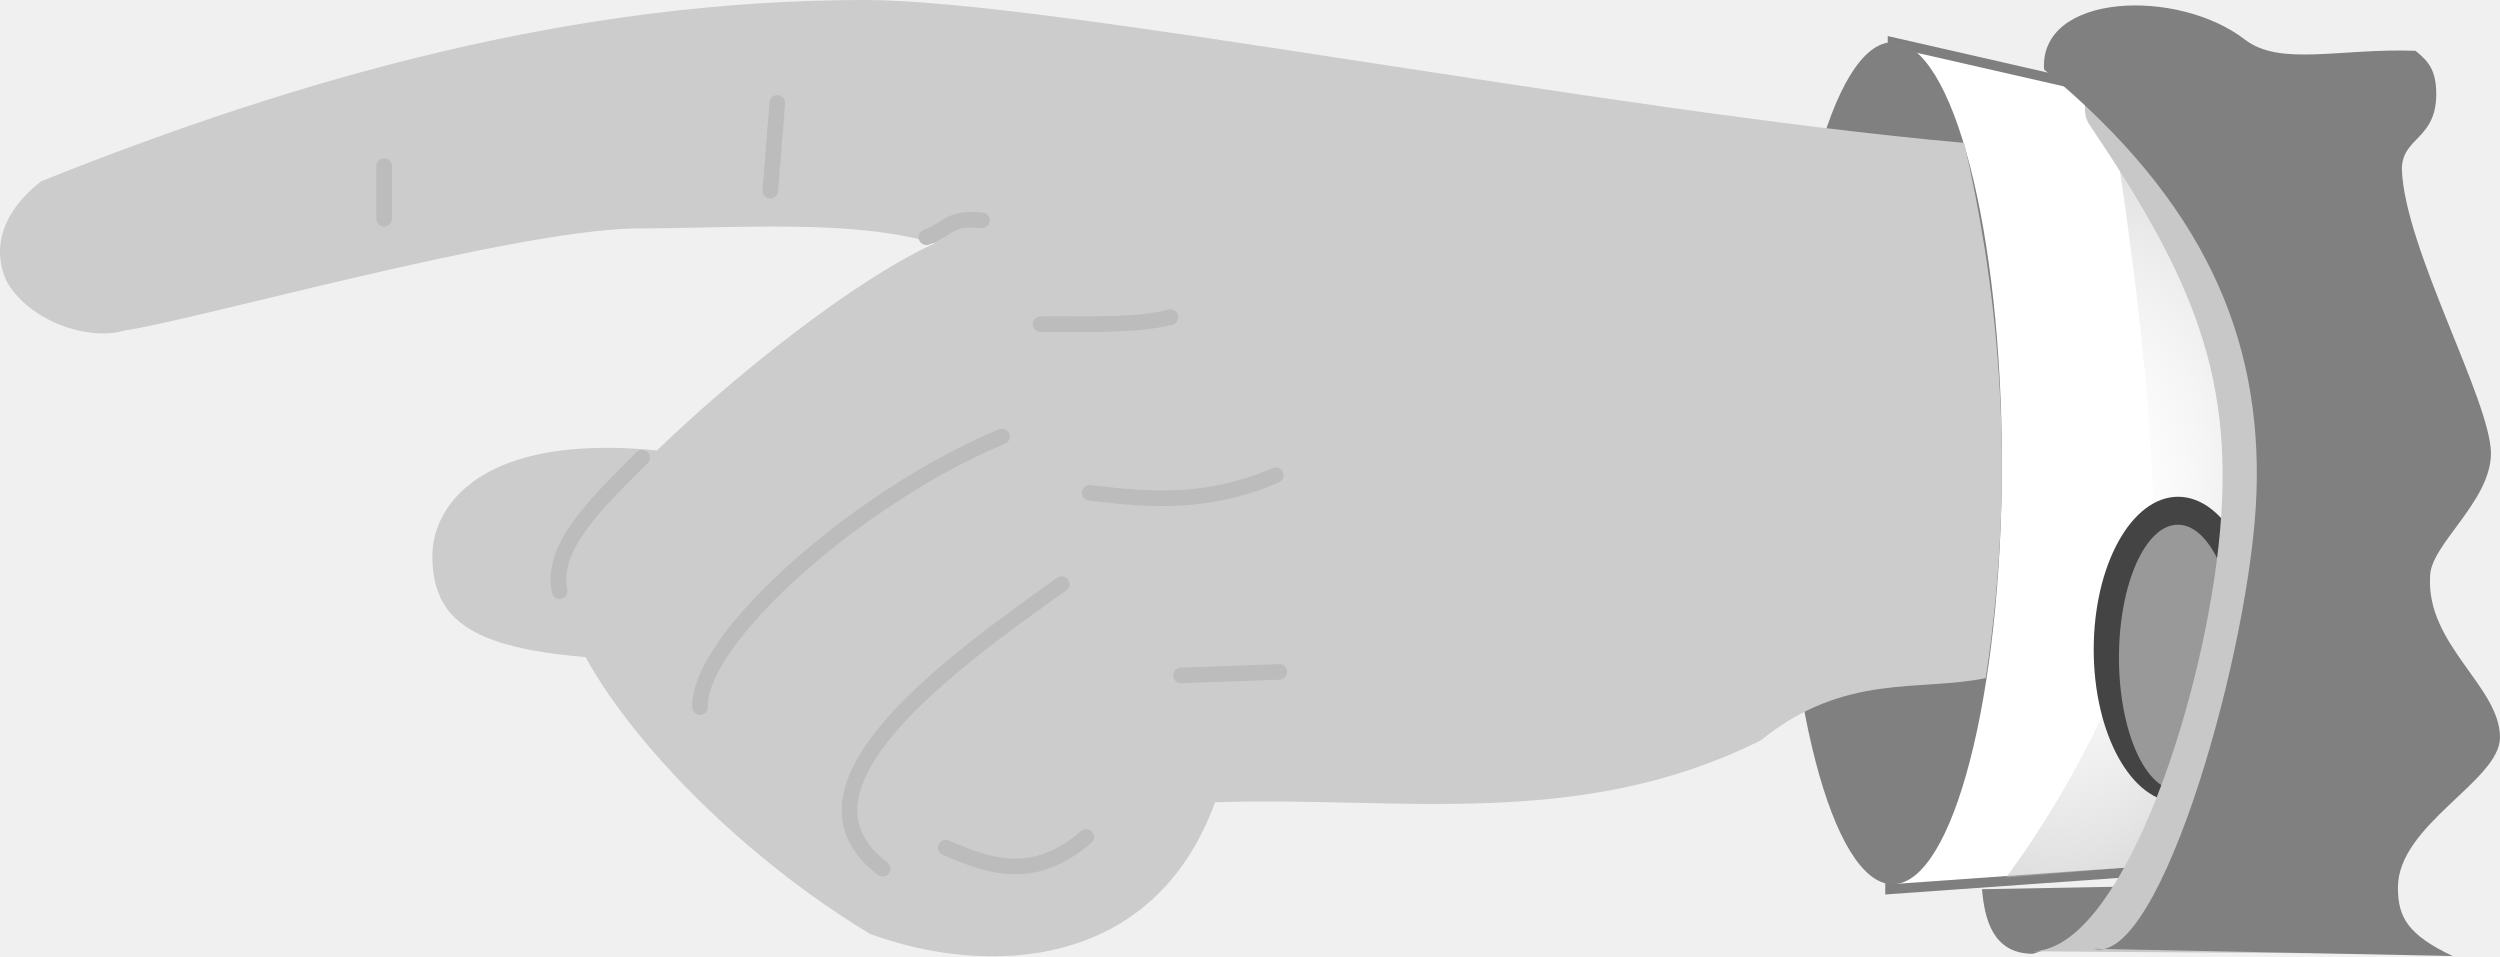
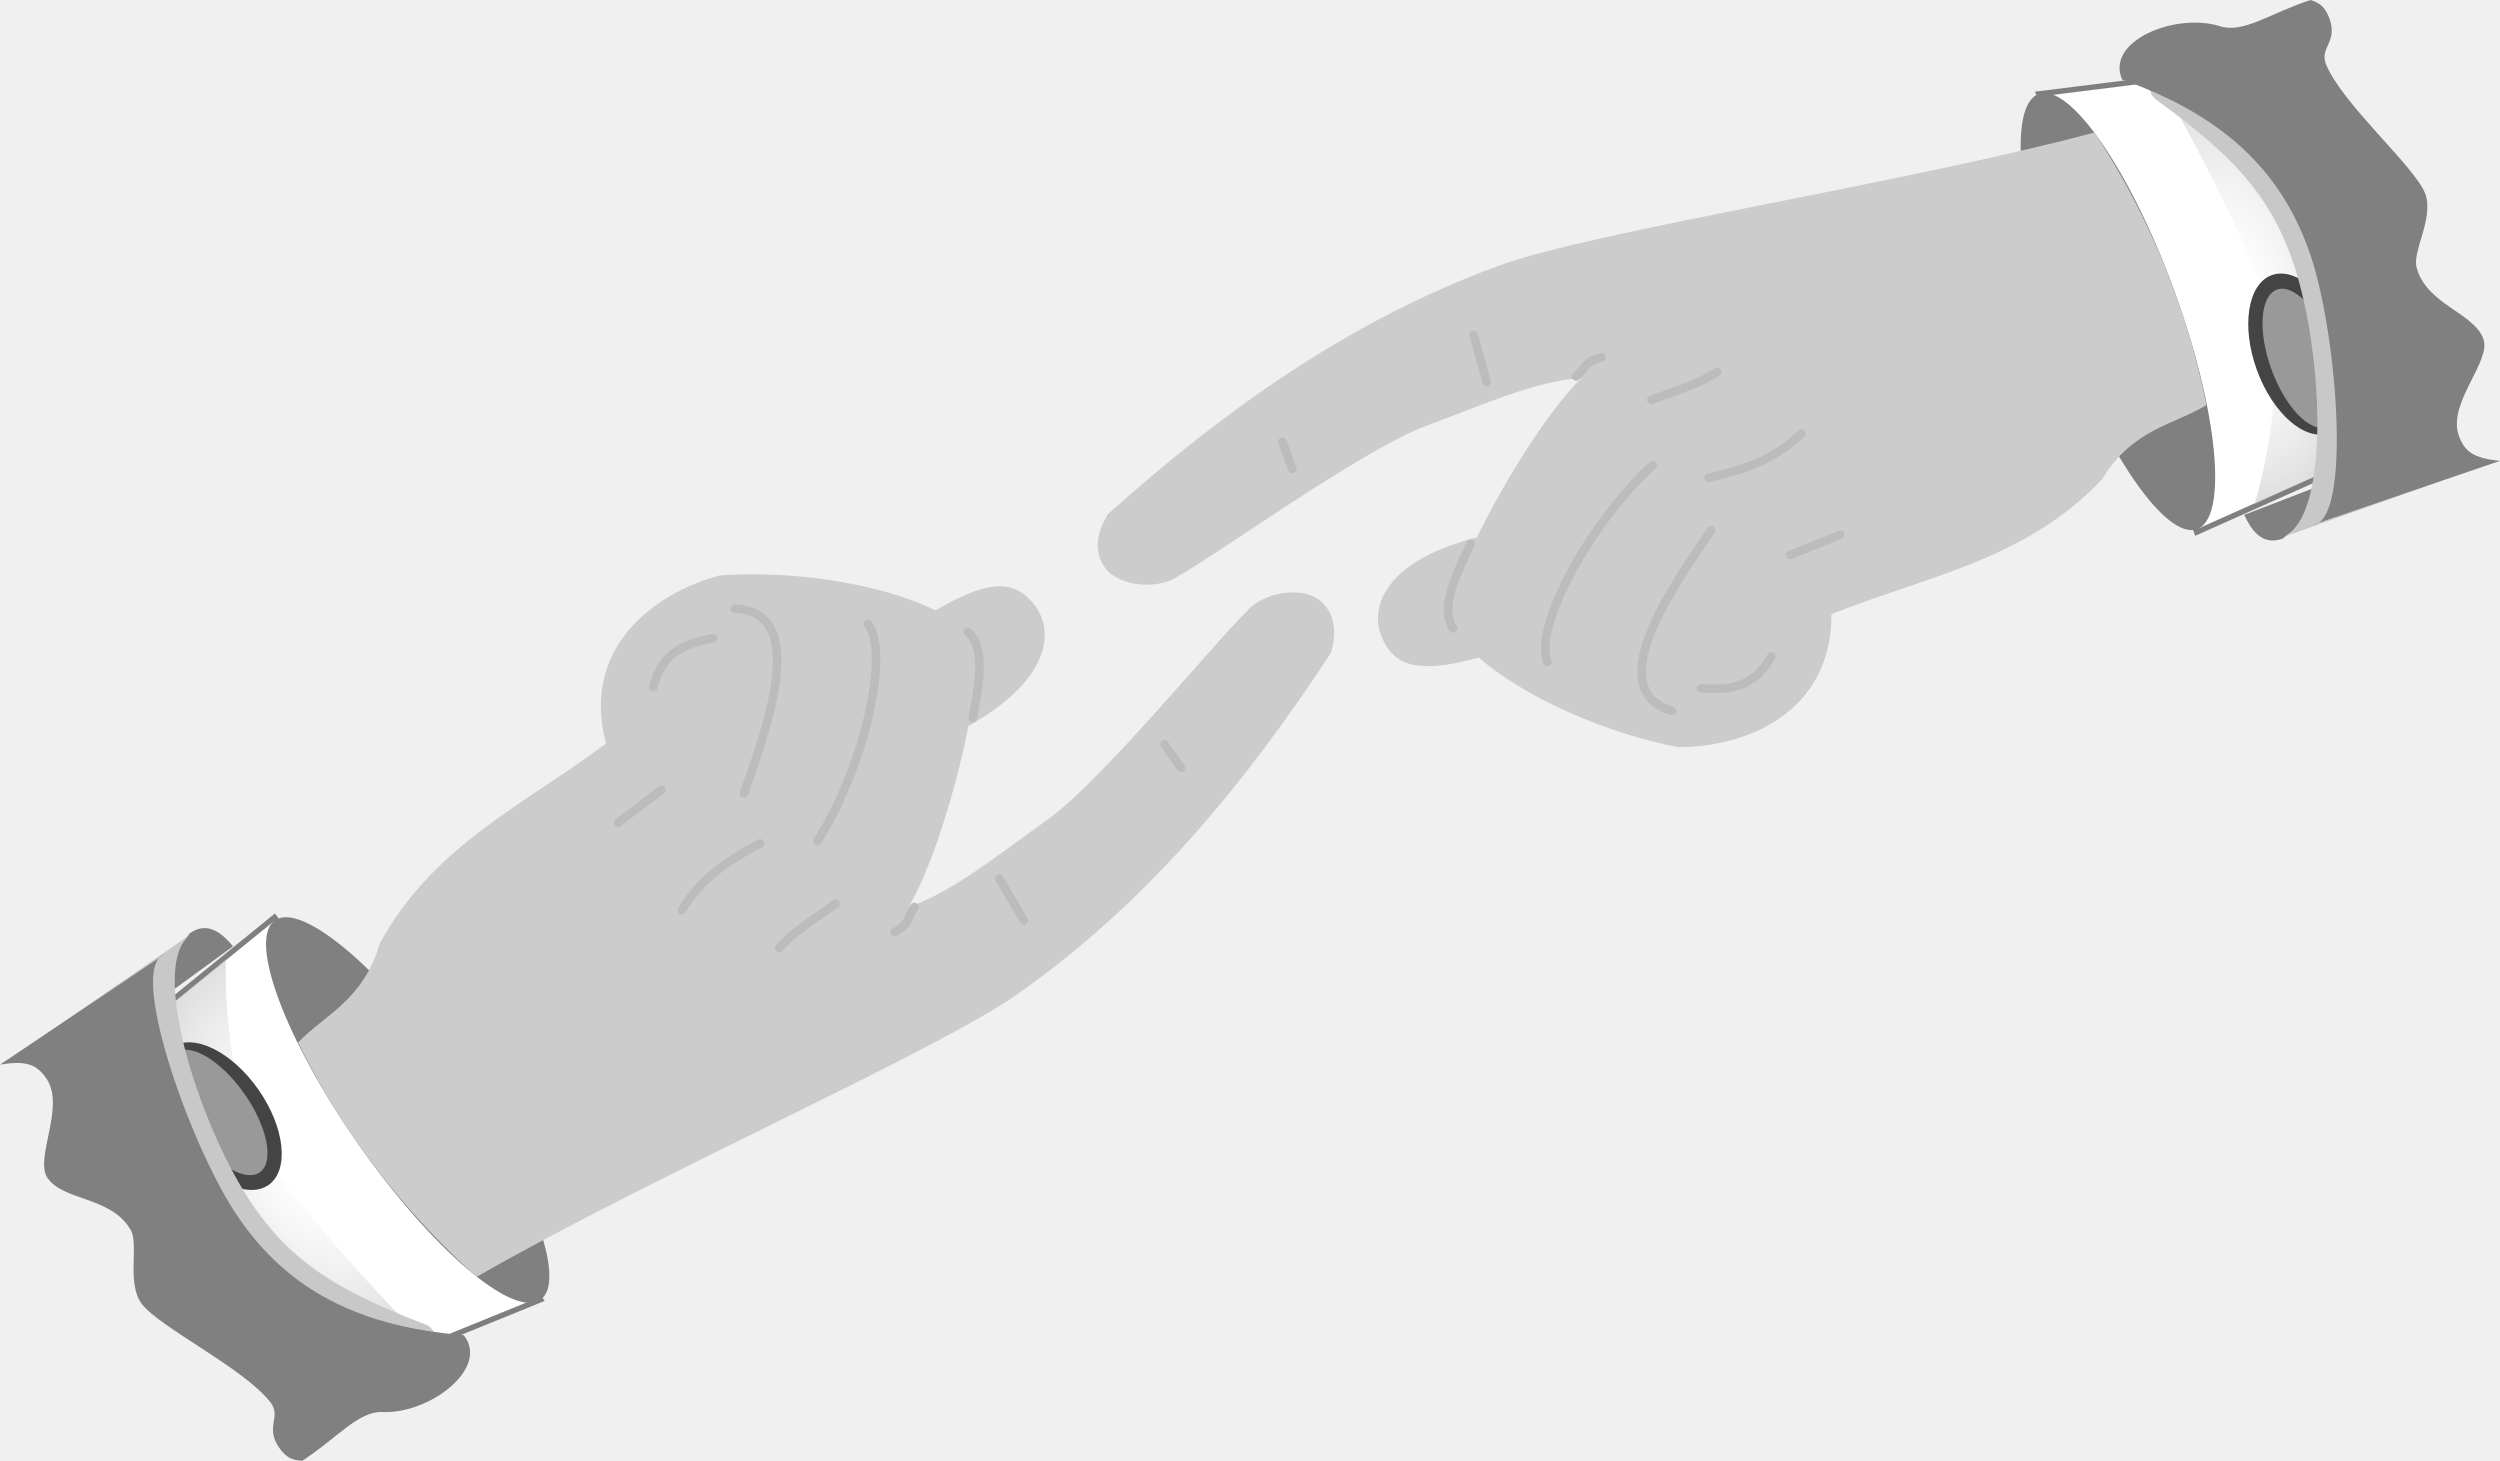
- <svg xmlns="http://www.w3.org/2000/svg" xmlns:xlink="http://www.w3.org/1999/xlink" width="800" height="306.033" id="svg2" version="1.0">
+ <svg xmlns="http://www.w3.org/2000/svg" xmlns:xlink="http://www.w3.org/1999/xlink" width="1454.565" height="849.916" id="svg2" version="1.0">
  <defs id="defs4">
    <linearGradient id="linearGradient3556">
      <stop style="stop-color:#fbf7f7;stop-opacity:0.004;" offset="0" id="stop3558" />
      <stop style="stop-color:#810202;stop-opacity:0.996;" offset="1" id="stop3560" />
    </linearGradient>
    <radialGradient xlink:href="#linearGradient3556" id="radialGradient3562" cx="302.51" cy="533.84" fx="302.51" fy="533.84" r="9.299" gradientTransform="matrix(-2.262885,0.3501556,-0.6125969,-3.958918,1311.336,2541.043)" gradientUnits="userSpaceOnUse" />
    <radialGradient xlink:href="#linearGradient3556" id="radialGradient3614" gradientUnits="userSpaceOnUse" gradientTransform="matrix(-2.262885,0.3501556,-0.6125969,-3.958918,1311.336,2541.043)" cx="302.51" cy="533.84" fx="302.51" fy="533.84" r="9.299" />
    <radialGradient xlink:href="#linearGradient3556" id="radialGradient3632" gradientUnits="userSpaceOnUse" gradientTransform="matrix(-3.561004,0.5510246,-0.9640171,-6.229976,1832.447,3679.919)" cx="302.51" cy="533.84" fx="302.51" fy="533.84" r="9.299" />
    <linearGradient id="linearGradient3556-522">
      <stop style="stop-color:#fdfbfb;stop-opacity:0.004;" offset="0" id="stop5895" />
      <stop style="stop-color:#c08181;stop-opacity:0.996;" offset="1" id="stop5897" />
    </linearGradient>
    <radialGradient r="9.299" fy="533.84" fx="302.51" cy="533.84" cx="302.51" gradientTransform="matrix(3.561004,0.5510246,0.9640171,-6.229976,-1216.467,3679.919)" gradientUnits="userSpaceOnUse" id="radialGradient2546" xlink:href="#linearGradient3556-522" />
    <radialGradient r="9.299" fy="533.84" fx="302.51" cy="533.84" cx="302.51" gradientTransform="matrix(3.561004,0.5510246,0.9640171,-6.229976,-1216.467,3679.919)" gradientUnits="userSpaceOnUse" id="radialGradient2546-662" xlink:href="#linearGradient3556-522-325" />
    <linearGradient id="linearGradient3556-522-325">
      <stop style="stop-color:#fbfbfb;stop-opacity:0.004;" offset="0" id="stop4796" />
      <stop style="stop-color:#818181;stop-opacity:0.996;" offset="1" id="stop4798" />
    </linearGradient>
    <radialGradient xlink:href="#linearGradient3556-522-325" id="radialGradient3041" gradientUnits="userSpaceOnUse" gradientTransform="matrix(3.561004,0.5510246,0.9640171,-6.229976,-1216.467,3679.919)" cx="302.51" cy="533.84" fx="302.51" fy="533.84" r="9.299" />
    <radialGradient xlink:href="#linearGradient3556-522-325" id="radialGradient3059" gradientUnits="userSpaceOnUse" gradientTransform="matrix(3.558574,0.5510246,0.9633593,-6.229976,-1215.495,3679.919)" cx="302.51" cy="533.84" fx="302.51" fy="533.84" r="9.299" />
    <radialGradient xlink:href="#linearGradient3556-522-325" id="radialGradient3855" gradientUnits="userSpaceOnUse" gradientTransform="matrix(3.558574,0.5510246,0.9633593,-6.229976,-1215.495,3679.919)" cx="302.51" cy="533.84" fx="302.51" fy="533.84" r="9.299" />
    <radialGradient xlink:href="#linearGradient3556-522-325" id="radialGradient3038" gradientUnits="userSpaceOnUse" gradientTransform="matrix(14.2343,2.204098,3.853437,-24.91991,-5785.949,13167.188)" cx="302.51" cy="533.84" fx="302.51" fy="533.84" r="9.299" />
+     <radialGradient xlink:href="#linearGradient3556-522-325" id="radialGradient3094" gradientUnits="userSpaceOnUse" gradientTransform="matrix(14.2343,2.204098,3.853437,-24.91991,-5785.949,13167.188)" cx="302.51" cy="533.84" fx="302.51" fy="533.84" r="9.299" />
  </defs>
-   <g id="layer1" transform="translate(92.01024,-364.4799)">
-     <path id="path2488" d="m 586.714,394.683 -73.073,-16.691 -0.794,271.032 106.16,-7.539 30.455,-125.99 -62.748,-120.812 z" style="fill:#ffffff;fill-opacity:1;fill-rule:evenodd;stroke:#7f7f7f;stroke-width:3.146;stroke-linecap:butt;stroke-linejoin:miter;stroke-miterlimit:4;stroke-opacity:1;stroke-dasharray:none" />
-     <path transform="matrix(-6.29033,0,0,6.294626,2666.124,-2822.96)" d="m 347.745,529.924 a 5.556,21.403 0 1 1 -11.112,0 5.556,21.403 0 1 1 11.112,0 z" id="path2490" style="fill:#808080;fill-opacity:1;stroke:none" />
-     <path id="path2492" d="m 558.517,669.689 c -12.984,0 -15.488,-11.392 -16.283,-20.665 l 85.782,-1.59 -69.499,22.255 z" style="fill:#808080;fill-opacity:1;fill-rule:evenodd;stroke:none" />
-     <path id="path2494" d="m 536.522,410.2 c -115.552,-10.234 -292.68,-45.721 -351.711,-45.721 -93.114,0 -180.748,24.815 -263.699,58.022 -12.458,9.803 -15.757,21.195 -11.12,31.793 7.148,12.904 26.211,19.527 38.125,15.896 20.916,-2.906 123.642,-31.941 162.826,-32.587 33.737,-0.113 70.281,-3.034 96.107,4.769 -39.86,18.016 -118.687,87.695 -119.935,106.505 -0.723,26.829 44.674,81.53 99.284,114.454 37.099,13.636 90.697,12.011 110.404,-42.125 58.247,-1.999 116.494,9.297 174.74,-19.87 26.638,-21.682 50.996,-15.457 71.882,-19.87 10.82,-70.929 2.712,-129.705 -6.904,-171.264 z" style="fill:#cccccc;fill-opacity:1;fill-rule:evenodd;stroke:none" />
-     <path id="path2496" d="m 549.945,645.283 c 19.955,-26.75 47.095,-75.915 47.095,-111.507 0,-31.537 -4.493,-73.388 -11.12,-117.633 l 81.016,29.408 -30.977,192.618 -86.014,7.113 z" style="fill:url(#radialGradient3038);fill-opacity:1;fill-rule:evenodd;stroke:none" />
-     <path transform="matrix(-6.29033,0,0,6.294626,2663.741,-2816.601)" d="m 331.583,538.384 a 4.293,7.766 0 1 1 -8.586,0 4.293,7.766 0 1 1 8.586,0 z" id="path2498" style="fill:#444444;fill-opacity:1;stroke:none" />
-     <path style="fill:#999999;fill-opacity:1;stroke:none" id="path2500" d="m 330.289,538.384 a 3,6.755 0 1 1 -6,0 3,6.755 0 1 1 6,0 z" transform="matrix(-6.29033,0,0,6.294626,2663.685,-2814.024)" />
-     <path id="path2502" d="m 46.345,542.401 c 0,27.504 23.121,33.721 92.108,33.721 l 7.863,-62.946 C 66.974,495.952 46.345,523.878 46.345,542.401 z" style="fill:#cccccc;fill-opacity:1;fill-rule:evenodd;stroke:none" />
-     <path id="path2504" d="m 316.236,516.548 c -21.737,9.439 -40.739,7.962 -59.533,5.62" style="fill:none;stroke:#bcbcbc;stroke-width:4.998;stroke-linecap:round;stroke-linejoin:miter;stroke-miterlimit:4;stroke-opacity:1;stroke-dasharray:none" />
-     <path id="path2506" d="m 282.538,465.966 c -11.632,2.973 -27.15,2.057 -41.561,2.248" style="fill:none;stroke:#bcbcbc;stroke-width:4.998;stroke-linecap:round;stroke-linejoin:miter;stroke-miterlimit:4;stroke-opacity:1;stroke-dasharray:none" />
-     <path id="path2508" d="m 228.621,504.184 c -45.7,18.911 -97.282,64.666 -96.602,86.551" style="fill:none;stroke:#bcbcbc;stroke-width:4.998;stroke-linecap:round;stroke-linejoin:miter;stroke-miterlimit:4;stroke-opacity:1;stroke-dasharray:none" />
-     <path id="path2510" d="m 247.716,551.393 c -35.672,25.414 -91.279,65.312 -57.287,91.047" style="fill:none;stroke:#bcbcbc;stroke-width:4.998;stroke-linecap:round;stroke-linejoin:miter;stroke-miterlimit:4;stroke-opacity:1;stroke-dasharray:none" />
-     <path id="path2512" d="m 317.359,579.494 -31.452,1.124" style="fill:none;stroke:#bcbcbc;stroke-width:4.998;stroke-linecap:round;stroke-linejoin:miter;stroke-miterlimit:4;stroke-opacity:1;stroke-dasharray:none" />
-     <path id="path2514" d="m 156.731,397.4 -2.247,28.101" style="fill:none;stroke:#bcbcbc;stroke-width:4.998;stroke-linecap:round;stroke-linejoin:miter;stroke-miterlimit:4;stroke-opacity:1;stroke-dasharray:none" />
-     <path id="path2516" d="m 30.925,417.632 0,16.861" style="fill:none;stroke:#bcbcbc;stroke-width:4.998;stroke-linecap:round;stroke-linejoin:miter;stroke-miterlimit:4;stroke-opacity:1;stroke-dasharray:none" />
-     <path style="fill:#c8c8c8;fill-opacity:1;fill-rule:evenodd;stroke:none" d="m 613.847,377.197 c -21.528,-16.671 -44.567,16.279 -37.331,27.024 33.297,49.441 47.343,81.432 41.376,135.24 -5.967,53.808 -31.948,129.434 -59.644,129.434 l 111.993,0.795 c 15.011,0 -45.155,-283.896 -56.393,-292.492 z" id="path2518" />
-     <path id="path2520" d="m 680.942,380.733 c -24.16,-0.862 -43.276,5.06 -54.514,-3.536 -21.528,-16.671 -65.903,-15.023 -64.336,9.538 51.62,42.533 69.609,86.145 67.982,135.271 -1.627,49.125 -30.578,151.864 -52.097,146.094 l 114.837,2.304 c -14.255,-6.786 -17.492,-12.339 -17.492,-21.898 0,-20.135 32.667,-34.188 32.667,-48.046 0,-16.224 -23.525,-29.586 -22.373,-51.351 -0.198,-10.162 19.483,-24.043 19.483,-39.615 -0.178,-16.89 -27.618,-65.517 -28.51,-90.805 0,-10.34 10.829,-9.386 11.008,-23.844 0,-7.674 -2.268,-10.628 -6.655,-14.111 z" style="fill:#808080;fill-opacity:1;fill-rule:evenodd;stroke:none" />
-     <path id="path2522" d="M 113.464,510.928 C 99.263,525.166 84.031,539.404 87.067,553.641" style="fill:none;stroke:#bcbcbc;stroke-width:4.998;stroke-linecap:round;stroke-linejoin:miter;stroke-miterlimit:4;stroke-opacity:1;stroke-dasharray:none" />
-     <path id="path2524" d="m 210.627,635.696 c 13.95,6.07 28.044,11.131 44.931,-3.372" style="fill:none;stroke:#bcbcbc;stroke-width:4.998;stroke-linecap:round;stroke-linejoin:miter;stroke-miterlimit:4;stroke-opacity:1;stroke-dasharray:none" />
-     <path style="fill:none;stroke:#bcbcbc;stroke-width:4.998;stroke-linecap:round;stroke-linejoin:miter;stroke-miterlimit:4;stroke-opacity:1;stroke-dasharray:none" d="m 222.173,434.968 c -10.838,-1.001 -10.47,2.852 -17.733,5.427" id="path2526" />
+   <g id="layer1" transform="translate(665.2442,141.2851)">
+     <g id="g3030" transform="matrix(0.9396926,-0.3420202,0.3420202,0.9396926,-91.00394,-266.1615)">
+       <path style="fill:#ffffff;fill-opacity:1;fill-rule:evenodd;stroke:#7f7f7f;stroke-width:3.146;stroke-linecap:butt;stroke-linejoin:miter;stroke-miterlimit:4;stroke-opacity:1;stroke-dasharray:none" d="m 586.714,394.683 -73.073,-16.691 -0.794,271.032 106.16,-7.539 30.455,-125.99 -62.748,-120.812 z" id="path2488" />
+       <path style="fill:#808080;fill-opacity:1;stroke:none" id="path2490" d="m 347.745,529.924 c 0,11.82 -2.487,21.403 -5.556,21.403 -3.068,0 -5.556,-9.582 -5.556,-21.403 0,-11.82 2.487,-21.403 5.556,-21.403 3.068,0 5.556,9.582 5.556,21.403 z" transform="matrix(-6.29033,0,0,6.294626,2666.124,-2822.96)" />
+       <path style="fill:#808080;fill-opacity:1;fill-rule:evenodd;stroke:none" d="m 558.517,669.689 c -12.984,0 -15.488,-11.392 -16.283,-20.665 l 85.782,-1.59 -69.499,22.255 z" id="path2492" />
+       <path style="fill:#cccccc;fill-opacity:1;fill-rule:evenodd;stroke:none" d="m 536.522,410.2 c -115.552,-10.234 -292.68,-45.721 -351.711,-45.721 -93.114,0 -180.748,24.815 -263.699,58.022 -12.458,9.803 -15.757,21.195 -11.12,31.793 7.148,12.904 26.211,19.527 38.125,15.896 20.916,-2.906 123.642,-31.941 162.826,-32.587 33.737,-0.113 70.281,-3.034 96.107,4.769 -39.86,18.016 -118.687,87.695 -119.935,106.505 -0.723,26.829 44.674,81.53 99.284,114.454 37.099,13.636 90.697,12.011 110.404,-42.125 58.247,-1.999 116.494,9.297 174.74,-19.87 26.638,-21.682 50.996,-15.457 71.882,-19.87 10.82,-70.929 2.712,-129.705 -6.904,-171.264 z" id="path2494" />
+       <path style="fill:url(#radialGradient3038);fill-opacity:1;fill-rule:evenodd;stroke:none" d="m 549.945,645.283 c 19.955,-26.75 47.095,-75.915 47.095,-111.507 0,-31.537 -4.493,-73.388 -11.12,-117.633 l 81.016,29.408 -30.977,192.618 -86.014,7.113 z" id="path2496" />
+       <path style="fill:#444444;fill-opacity:1;stroke:none" id="path2498" d="m 331.583,538.384 c 0,4.289 -1.922,7.766 -4.293,7.766 -2.371,0 -4.293,-3.477 -4.293,-7.766 0,-4.289 1.922,-7.766 4.293,-7.766 2.371,0 4.293,3.477 4.293,7.766 z" transform="matrix(-6.29033,0,0,6.294626,2663.741,-2816.601)" />
+       <path transform="matrix(-6.29033,0,0,6.294626,2663.685,-2814.024)" d="m 330.289,538.384 c 0,3.731 -1.343,6.755 -3,6.755 -1.657,0 -3,-3.025 -3,-6.755 0,-3.731 1.343,-6.755 3,-6.755 1.657,0 3,3.024 3,6.755 z" id="path2500" style="fill:#999999;fill-opacity:1;stroke:none" />
+       <path style="fill:#cccccc;fill-opacity:1;fill-rule:evenodd;stroke:none" d="m 46.345,542.401 c 0,27.504 23.121,33.721 92.108,33.721 l 7.863,-62.946 C 66.974,495.952 46.345,523.878 46.345,542.401 z" id="path2502" />
+       <path style="fill:none;stroke:#bcbcbc;stroke-width:4.998;stroke-linecap:round;stroke-linejoin:miter;stroke-miterlimit:4;stroke-opacity:1;stroke-dasharray:none" d="m 316.236,516.548 c -21.737,9.439 -40.739,7.962 -59.533,5.62" id="path2504" />
+       <path style="fill:none;stroke:#bcbcbc;stroke-width:4.998;stroke-linecap:round;stroke-linejoin:miter;stroke-miterlimit:4;stroke-opacity:1;stroke-dasharray:none" d="m 282.538,465.966 c -11.632,2.973 -27.15,2.057 -41.561,2.248" id="path2506" />
+       <path style="fill:none;stroke:#bcbcbc;stroke-width:4.998;stroke-linecap:round;stroke-linejoin:miter;stroke-miterlimit:4;stroke-opacity:1;stroke-dasharray:none" d="m 228.621,504.184 c -45.7,18.911 -97.282,64.666 -96.602,86.551" id="path2508" />
+       <path style="fill:none;stroke:#bcbcbc;stroke-width:4.998;stroke-linecap:round;stroke-linejoin:miter;stroke-miterlimit:4;stroke-opacity:1;stroke-dasharray:none" d="m 247.716,551.393 c -35.672,25.414 -91.279,65.312 -57.287,91.047" id="path2510" />
+       <path style="fill:none;stroke:#bcbcbc;stroke-width:4.998;stroke-linecap:round;stroke-linejoin:miter;stroke-miterlimit:4;stroke-opacity:1;stroke-dasharray:none" d="m 317.359,579.494 -31.452,1.124" id="path2512" />
+       <path style="fill:none;stroke:#bcbcbc;stroke-width:4.998;stroke-linecap:round;stroke-linejoin:miter;stroke-miterlimit:4;stroke-opacity:1;stroke-dasharray:none" d="m 156.731,397.4 -2.247,28.101" id="path2514" />
+       <path style="fill:none;stroke:#bcbcbc;stroke-width:4.998;stroke-linecap:round;stroke-linejoin:miter;stroke-miterlimit:4;stroke-opacity:1;stroke-dasharray:none" d="m 30.925,417.632 0,16.861" id="path2516" />
+       <path id="path2518" d="m 613.847,377.197 c -21.528,-16.671 -44.567,16.279 -37.331,27.024 33.297,49.441 47.343,81.432 41.376,135.24 -5.967,53.808 -31.948,129.434 -59.644,129.434 l 111.993,0.795 c 15.011,0 -45.155,-283.896 -56.393,-292.492 z" style="fill:#c8c8c8;fill-opacity:1;fill-rule:evenodd;stroke:none" />
+       <path style="fill:#808080;fill-opacity:1;fill-rule:evenodd;stroke:none" d="m 680.942,380.733 c -24.16,-0.862 -43.276,5.06 -54.514,-3.536 -21.528,-16.671 -65.903,-15.023 -64.336,9.538 51.62,42.533 69.609,86.145 67.982,135.271 -1.627,49.125 -30.578,151.864 -52.097,146.094 l 114.837,2.304 c -14.255,-6.786 -17.492,-12.339 -17.492,-21.898 0,-20.135 32.667,-34.188 32.667,-48.046 0,-16.224 -23.525,-29.586 -22.373,-51.351 -0.198,-10.162 19.483,-24.043 19.483,-39.615 -0.178,-16.89 -27.618,-65.517 -28.51,-90.805 0,-10.34 10.829,-9.386 11.008,-23.844 0,-7.674 -2.268,-10.628 -6.655,-14.111 z" id="path2520" />
+       <path style="fill:none;stroke:#bcbcbc;stroke-width:4.998;stroke-linecap:round;stroke-linejoin:miter;stroke-miterlimit:4;stroke-opacity:1;stroke-dasharray:none" d="M 113.464,510.928 C 99.263,525.166 84.031,539.404 87.067,553.641" id="path2522" />
+       <path style="fill:none;stroke:#bcbcbc;stroke-width:4.998;stroke-linecap:round;stroke-linejoin:miter;stroke-miterlimit:4;stroke-opacity:1;stroke-dasharray:none" d="m 210.627,635.696 c 13.95,6.07 28.044,11.131 44.931,-3.372" id="path2524" />
+       <path id="path2526" d="m 222.173,434.968 c -10.838,-1.001 -10.47,2.852 -17.733,5.427" style="fill:none;stroke:#bcbcbc;stroke-width:4.998;stroke-linecap:round;stroke-linejoin:miter;stroke-miterlimit:4;stroke-opacity:1;stroke-dasharray:none" />
+     </g>
+     <g id="g3052" transform="matrix(-0.8191521,0.5735765,-0.5735765,-0.8191521,286.804,629.937)">
+       <path id="path3054" d="m 586.714,394.683 -73.073,-16.691 -0.794,271.032 106.16,-7.539 30.455,-125.99 -62.748,-120.812 z" style="fill:#ffffff;fill-opacity:1;fill-rule:evenodd;stroke:#7f7f7f;stroke-width:3.146;stroke-linecap:butt;stroke-linejoin:miter;stroke-miterlimit:4;stroke-opacity:1;stroke-dasharray:none" />
+       <path transform="matrix(-6.29033,0,0,6.294626,2666.124,-2822.96)" d="m 347.745,529.924 c 0,11.82 -2.487,21.403 -5.556,21.403 -3.068,0 -5.556,-9.582 -5.556,-21.403 0,-11.82 2.487,-21.403 5.556,-21.403 3.068,0 5.556,9.582 5.556,21.403 z" id="path3056" style="fill:#808080;fill-opacity:1;stroke:none" />
+       <path id="path3058" d="m 558.517,669.689 c -12.984,0 -15.488,-11.392 -16.283,-20.665 l 85.782,-1.59 -69.499,22.255 z" style="fill:#808080;fill-opacity:1;fill-rule:evenodd;stroke:none" />
+       <path id="path3060" d="m 536.522,410.2 c -115.552,-10.234 -292.68,-45.721 -351.711,-45.721 -93.114,0 -180.748,24.815 -263.699,58.022 -12.458,9.803 -15.757,21.195 -11.12,31.793 7.148,12.904 26.211,19.527 38.125,15.896 20.916,-2.906 123.642,-31.941 162.826,-32.587 33.737,-0.113 70.281,-3.034 96.107,4.769 -39.86,18.016 -118.687,87.695 -119.935,106.505 -0.723,26.829 44.674,81.53 99.284,114.454 37.099,13.636 90.697,12.011 110.404,-42.125 58.247,-1.999 116.494,9.297 174.74,-19.87 26.638,-21.682 50.996,-15.457 71.882,-19.87 10.82,-70.929 2.712,-129.705 -6.904,-171.264 z" style="fill:#cccccc;fill-opacity:1;fill-rule:evenodd;stroke:none" />
+       <path id="path3062" d="m 549.945,645.283 c 19.955,-26.75 47.095,-75.915 47.095,-111.507 0,-31.537 -4.493,-73.388 -11.12,-117.633 l 81.016,29.408 -30.977,192.618 -86.014,7.113 z" style="fill:url(#radialGradient3094);fill-opacity:1;fill-rule:evenodd;stroke:none" />
+       <path transform="matrix(-6.29033,0,0,6.294626,2663.741,-2816.601)" d="m 331.583,538.384 c 0,4.289 -1.922,7.766 -4.293,7.766 -2.371,0 -4.293,-3.477 -4.293,-7.766 0,-4.289 1.922,-7.766 4.293,-7.766 2.371,0 4.293,3.477 4.293,7.766 z" id="path3064" style="fill:#444444;fill-opacity:1;stroke:none" />
+       <path style="fill:#999999;fill-opacity:1;stroke:none" id="path3066" d="m 330.289,538.384 c 0,3.731 -1.343,6.755 -3,6.755 -1.657,0 -3,-3.025 -3,-6.755 0,-3.731 1.343,-6.755 3,-6.755 1.657,0 3,3.024 3,6.755 z" transform="matrix(-6.29033,0,0,6.294626,2663.685,-2814.024)" />
+       <path id="path3068" d="m 46.345,542.401 c 0,27.504 23.121,33.721 92.108,33.721 l 7.863,-62.946 C 66.974,495.952 46.345,523.878 46.345,542.401 z" style="fill:#cccccc;fill-opacity:1;fill-rule:evenodd;stroke:none" />
+       <path id="path3070" d="m 316.236,516.548 c -21.737,9.439 -40.739,7.962 -59.533,5.62" style="fill:none;stroke:#bcbcbc;stroke-width:4.998;stroke-linecap:round;stroke-linejoin:miter;stroke-miterlimit:4;stroke-opacity:1;stroke-dasharray:none" />
+       <path id="path3072" d="m 282.538,465.966 c -11.632,2.973 -27.15,2.057 -41.561,2.248" style="fill:none;stroke:#bcbcbc;stroke-width:4.998;stroke-linecap:round;stroke-linejoin:miter;stroke-miterlimit:4;stroke-opacity:1;stroke-dasharray:none" />
+       <path id="path3074" d="m 228.621,504.184 c -45.7,18.911 -97.282,64.666 -96.602,86.551" style="fill:none;stroke:#bcbcbc;stroke-width:4.998;stroke-linecap:round;stroke-linejoin:miter;stroke-miterlimit:4;stroke-opacity:1;stroke-dasharray:none" />
+       <path id="path3076" d="m 247.716,551.393 c -35.672,25.414 -91.279,65.312 -57.287,91.047" style="fill:none;stroke:#bcbcbc;stroke-width:4.998;stroke-linecap:round;stroke-linejoin:miter;stroke-miterlimit:4;stroke-opacity:1;stroke-dasharray:none" />
+       <path id="path3078" d="m 317.359,579.494 -31.452,1.124" style="fill:none;stroke:#bcbcbc;stroke-width:4.998;stroke-linecap:round;stroke-linejoin:miter;stroke-miterlimit:4;stroke-opacity:1;stroke-dasharray:none" />
+       <path id="path3080" d="m 156.731,397.4 -2.247,28.101" style="fill:none;stroke:#bcbcbc;stroke-width:4.998;stroke-linecap:round;stroke-linejoin:miter;stroke-miterlimit:4;stroke-opacity:1;stroke-dasharray:none" />
+       <path id="path3082" d="m 30.925,417.632 0,16.861" style="fill:none;stroke:#bcbcbc;stroke-width:4.998;stroke-linecap:round;stroke-linejoin:miter;stroke-miterlimit:4;stroke-opacity:1;stroke-dasharray:none" />
+       <path style="fill:#c8c8c8;fill-opacity:1;fill-rule:evenodd;stroke:none" d="m 613.847,377.197 c -21.528,-16.671 -44.567,16.279 -37.331,27.024 33.297,49.441 47.343,81.432 41.376,135.24 -5.967,53.808 -31.948,129.434 -59.644,129.434 l 111.993,0.795 c 15.011,0 -45.155,-283.896 -56.393,-292.492 z" id="path3084" />
+       <path id="path3086" d="m 680.942,380.733 c -24.16,-0.862 -43.276,5.06 -54.514,-3.536 -21.528,-16.671 -65.903,-15.023 -64.336,9.538 51.62,42.533 69.609,86.145 67.982,135.271 -1.627,49.125 -30.578,151.864 -52.097,146.094 l 114.837,2.304 c -14.255,-6.786 -17.492,-12.339 -17.492,-21.898 0,-20.135 32.667,-34.188 32.667,-48.046 0,-16.224 -23.525,-29.586 -22.373,-51.351 -0.198,-10.162 19.483,-24.043 19.483,-39.615 -0.178,-16.89 -27.618,-65.517 -28.51,-90.805 0,-10.34 10.829,-9.386 11.008,-23.844 0,-7.674 -2.268,-10.628 -6.655,-14.111 z" style="fill:#808080;fill-opacity:1;fill-rule:evenodd;stroke:none" />
+       <path id="path3088" d="M 113.464,510.928 C 99.263,525.166 84.031,539.404 87.067,553.641" style="fill:none;stroke:#bcbcbc;stroke-width:4.998;stroke-linecap:round;stroke-linejoin:miter;stroke-miterlimit:4;stroke-opacity:1;stroke-dasharray:none" />
+       <path id="path3090" d="m 210.627,635.696 c 13.95,6.07 28.044,11.131 44.931,-3.372" style="fill:none;stroke:#bcbcbc;stroke-width:4.998;stroke-linecap:round;stroke-linejoin:miter;stroke-miterlimit:4;stroke-opacity:1;stroke-dasharray:none" />
+       <path style="fill:none;stroke:#bcbcbc;stroke-width:4.998;stroke-linecap:round;stroke-linejoin:miter;stroke-miterlimit:4;stroke-opacity:1;stroke-dasharray:none" d="m 222.173,434.968 c -10.838,-1.001 -10.47,2.852 -17.733,5.427" id="path3092" />
+     </g>
  </g>
</svg>
